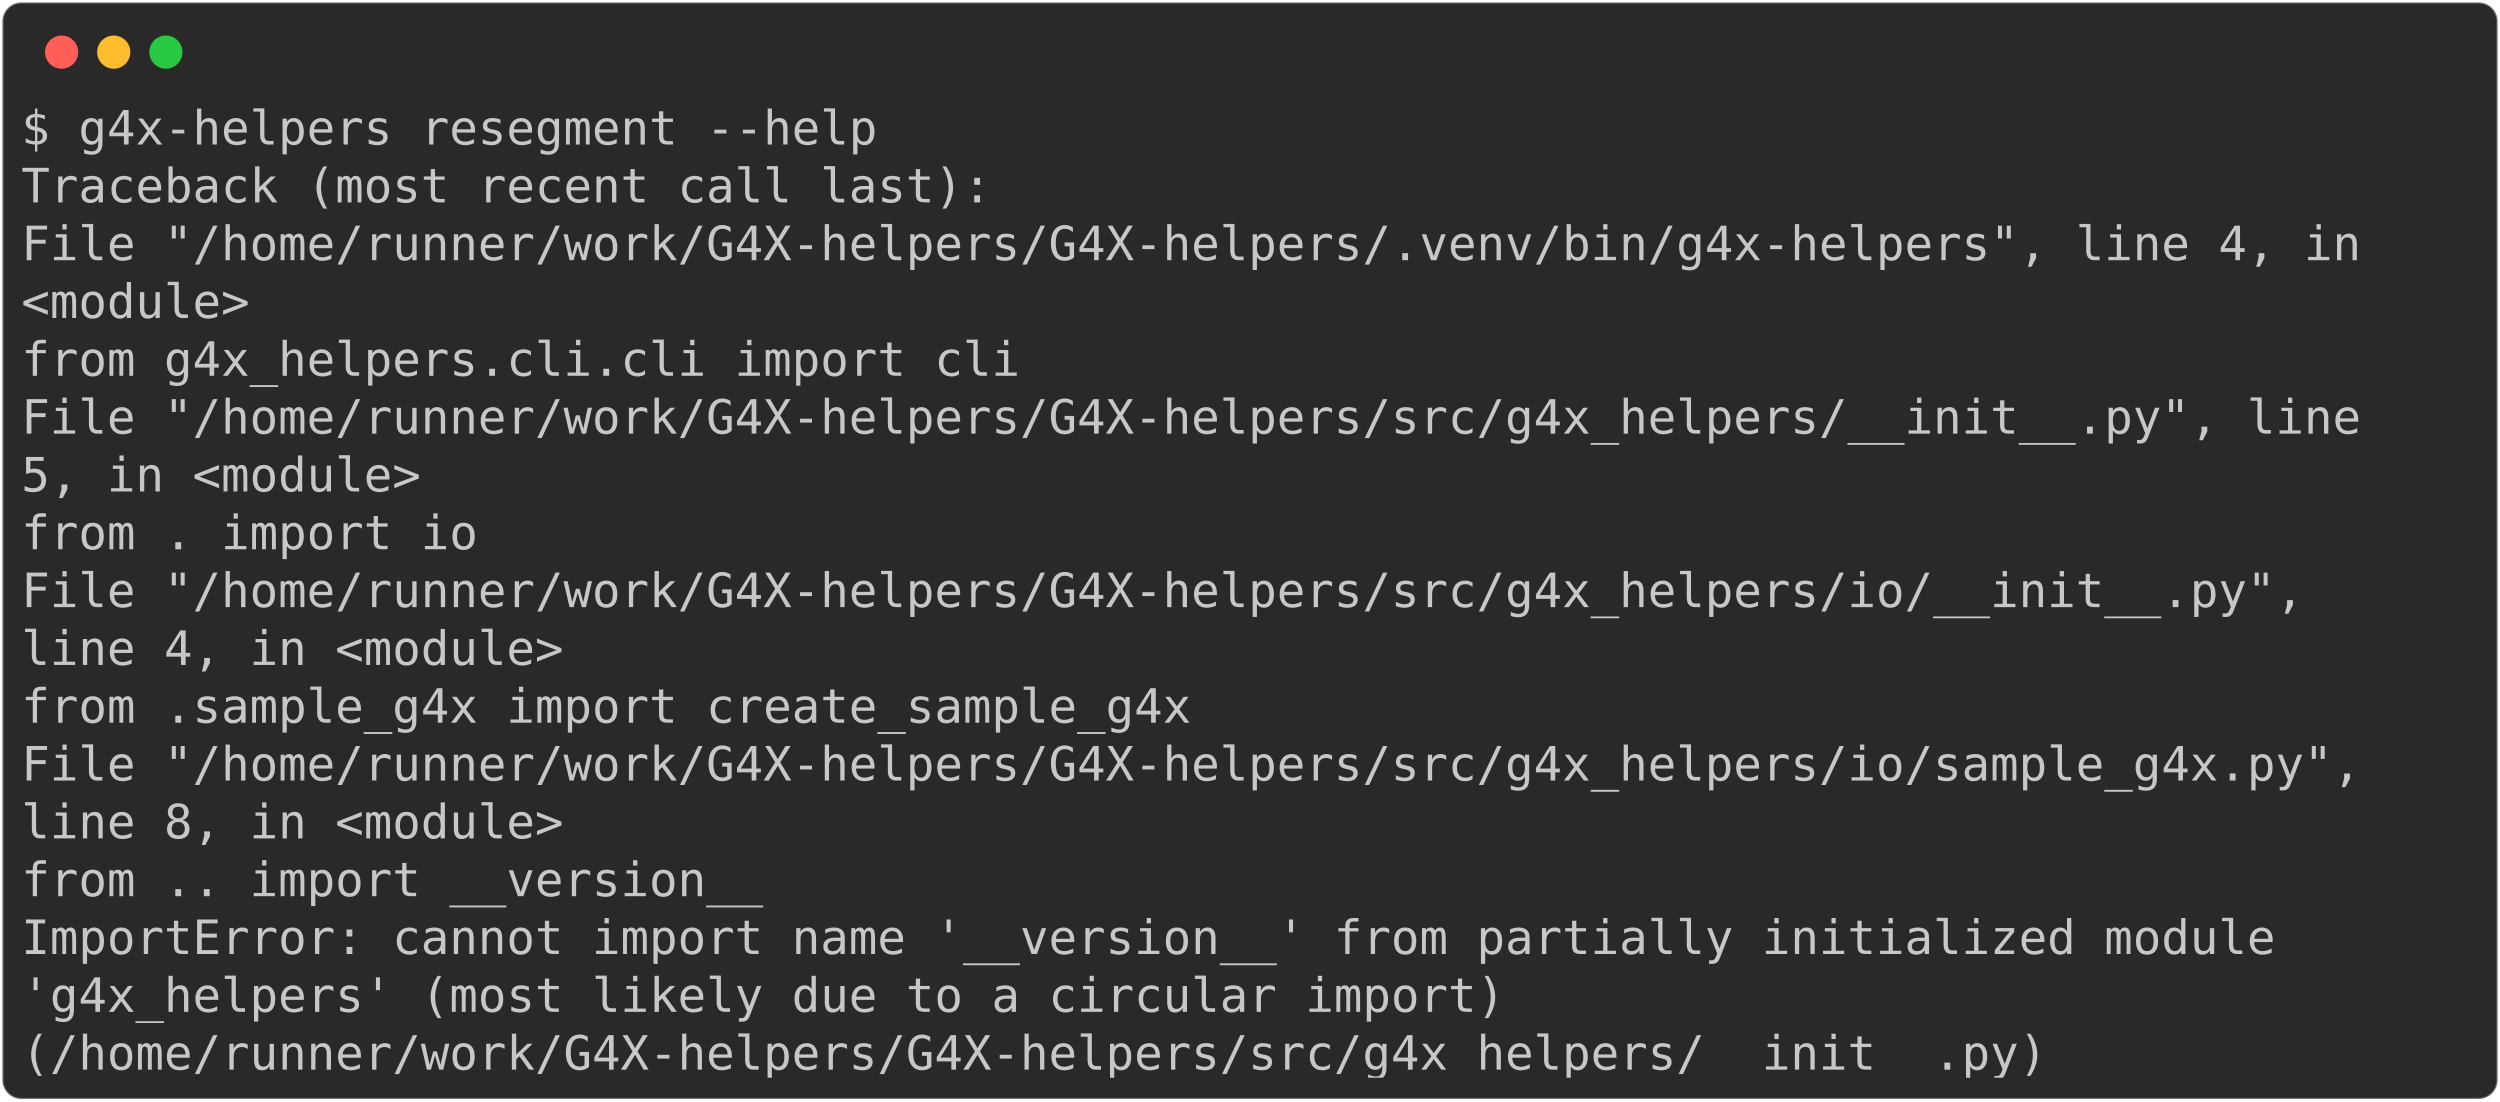
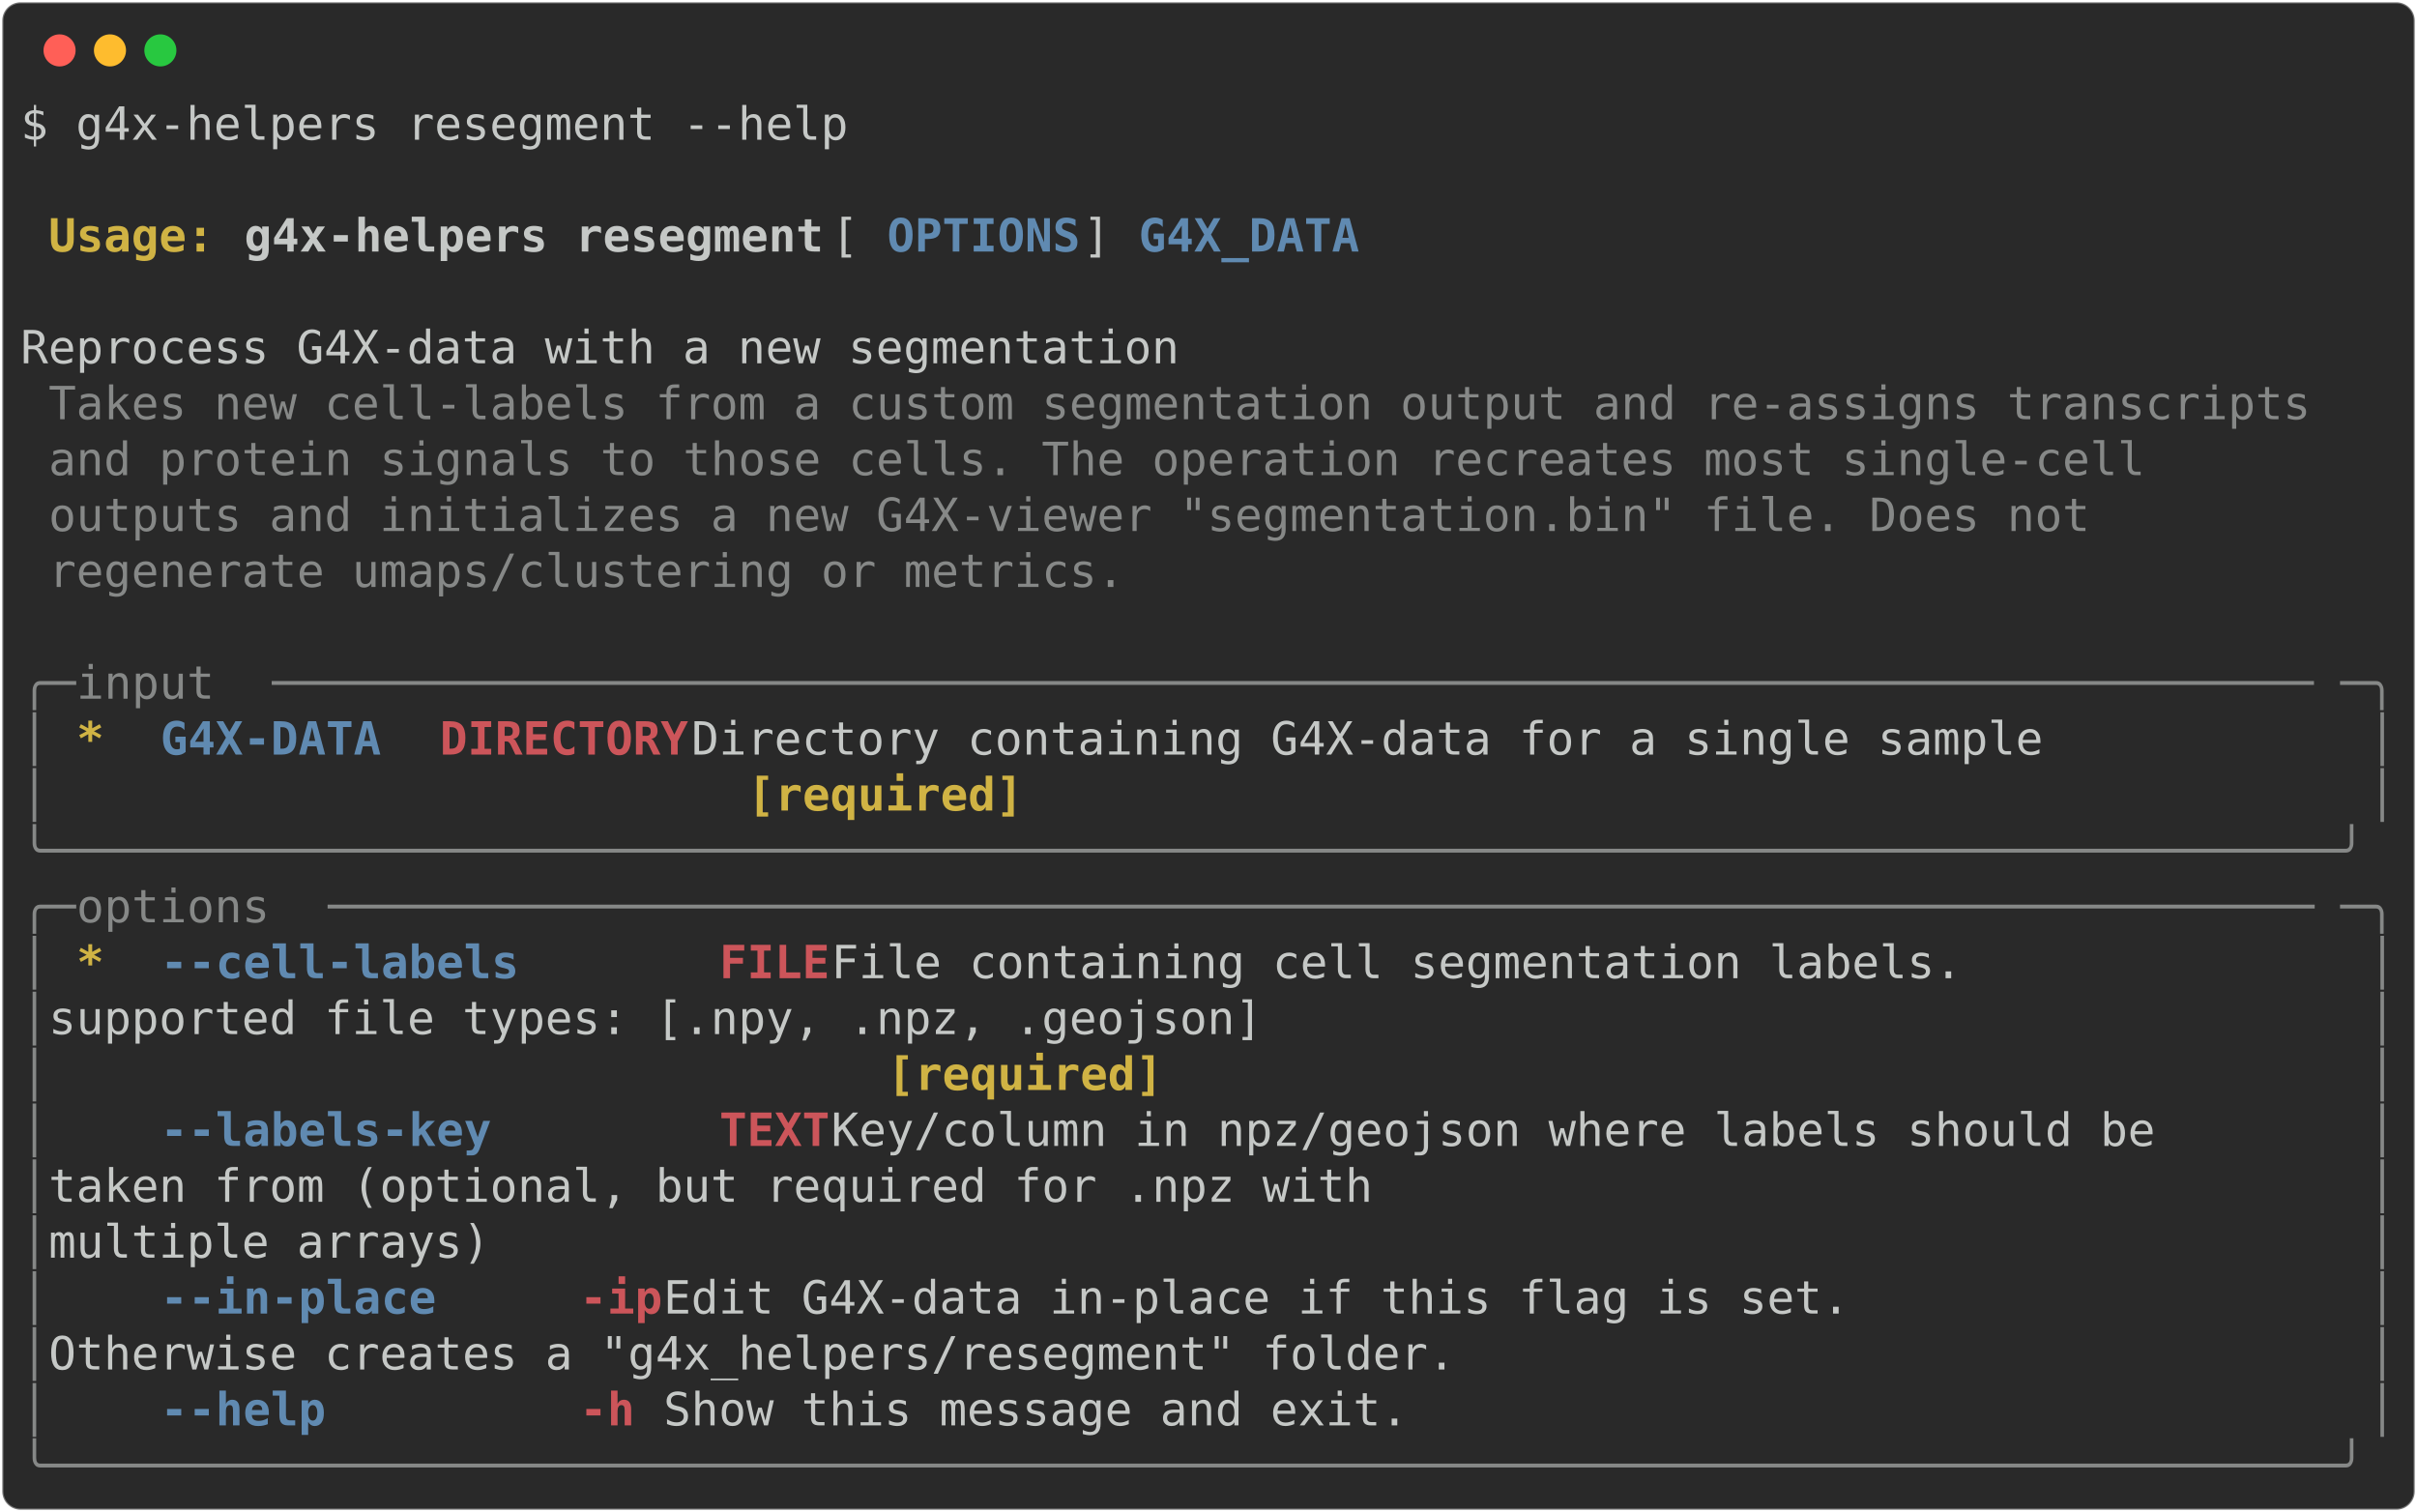
- <svg xmlns="http://www.w3.org/2000/svg" class="rich-terminal" viewBox="0 0 1055 464.8">
+ <svg xmlns="http://www.w3.org/2000/svg" class="rich-terminal" viewBox="0 0 1055 660.0">
  <style>

    @font-face {
        font-family: "Fira Code";
        src: local("FiraCode-Regular"),
                url("https://cdnjs.cloudflare.com/ajax/libs/firacode/6.2.0/woff2/FiraCode-Regular.woff2") format("woff2"),
                url("https://cdnjs.cloudflare.com/ajax/libs/firacode/6.2.0/woff/FiraCode-Regular.woff") format("woff");
        font-style: normal;
        font-weight: 400;
    }
    @font-face {
        font-family: "Fira Code";
        src: local("FiraCode-Bold"),
                url("https://cdnjs.cloudflare.com/ajax/libs/firacode/6.2.0/woff2/FiraCode-Bold.woff2") format("woff2"),
                url("https://cdnjs.cloudflare.com/ajax/libs/firacode/6.2.0/woff/FiraCode-Bold.woff") format("woff");
        font-style: bold;
        font-weight: 700;
    }

-     .terminal-4232223219-matrix {
+     .terminal-3764508238-matrix {
        font-family: Fira Code, monospace;
        font-size: 20px;
        line-height: 24.4px;
        font-variant-east-asian: full-width;
    }

-     .terminal-4232223219-title {
+     .terminal-3764508238-title {
        font-size: 18px;
        font-weight: bold;
        font-family: arial;
    }

-     .terminal-4232223219-r1 { fill: #c5c8c6 }
+     .terminal-3764508238-r1 { fill: #c5c8c6 }
+ .terminal-3764508238-r2 { fill: #d0b344;font-weight: bold }
+ .terminal-3764508238-r3 { fill: #c5c8c6;font-weight: bold }
+ .terminal-3764508238-r4 { fill: #608ab1;font-weight: bold }
+ .terminal-3764508238-r5 { fill: #868887 }
+ .terminal-3764508238-r6 { fill: #cc555a;font-weight: bold }
    </style>
  <defs>
-     <clipPath id="terminal-4232223219-clip-terminal">
-       <rect x="0" y="0" width="1036.0" height="413.8" />
-     </clipPath>
-     <clipPath id="terminal-4232223219-line-0">
+     <clipPath id="terminal-3764508238-clip-terminal">
+       <rect x="0" y="0" width="1036.0" height="609.0" />
+     </clipPath>
+     <clipPath id="terminal-3764508238-line-0">
      <rect x="0" y="1.5" width="1037" height="24.65" />
    </clipPath>
-     <clipPath id="terminal-4232223219-line-1">
+     <clipPath id="terminal-3764508238-line-1">
      <rect x="0" y="25.9" width="1037" height="24.65" />
    </clipPath>
-     <clipPath id="terminal-4232223219-line-2">
+     <clipPath id="terminal-3764508238-line-2">
      <rect x="0" y="50.3" width="1037" height="24.65" />
    </clipPath>
-     <clipPath id="terminal-4232223219-line-3">
+     <clipPath id="terminal-3764508238-line-3">
      <rect x="0" y="74.7" width="1037" height="24.65" />
    </clipPath>
-     <clipPath id="terminal-4232223219-line-4">
+     <clipPath id="terminal-3764508238-line-4">
      <rect x="0" y="99.1" width="1037" height="24.65" />
    </clipPath>
-     <clipPath id="terminal-4232223219-line-5">
+     <clipPath id="terminal-3764508238-line-5">
      <rect x="0" y="123.5" width="1037" height="24.65" />
    </clipPath>
-     <clipPath id="terminal-4232223219-line-6">
+     <clipPath id="terminal-3764508238-line-6">
      <rect x="0" y="147.9" width="1037" height="24.65" />
    </clipPath>
-     <clipPath id="terminal-4232223219-line-7">
+     <clipPath id="terminal-3764508238-line-7">
      <rect x="0" y="172.3" width="1037" height="24.65" />
    </clipPath>
-     <clipPath id="terminal-4232223219-line-8">
+     <clipPath id="terminal-3764508238-line-8">
      <rect x="0" y="196.7" width="1037" height="24.65" />
    </clipPath>
-     <clipPath id="terminal-4232223219-line-9">
+     <clipPath id="terminal-3764508238-line-9">
      <rect x="0" y="221.1" width="1037" height="24.65" />
    </clipPath>
-     <clipPath id="terminal-4232223219-line-10">
+     <clipPath id="terminal-3764508238-line-10">
      <rect x="0" y="245.5" width="1037" height="24.65" />
    </clipPath>
-     <clipPath id="terminal-4232223219-line-11">
+     <clipPath id="terminal-3764508238-line-11">
      <rect x="0" y="269.9" width="1037" height="24.65" />
    </clipPath>
-     <clipPath id="terminal-4232223219-line-12">
+     <clipPath id="terminal-3764508238-line-12">
      <rect x="0" y="294.3" width="1037" height="24.65" />
    </clipPath>
-     <clipPath id="terminal-4232223219-line-13">
+     <clipPath id="terminal-3764508238-line-13">
      <rect x="0" y="318.7" width="1037" height="24.65" />
    </clipPath>
-     <clipPath id="terminal-4232223219-line-14">
+     <clipPath id="terminal-3764508238-line-14">
      <rect x="0" y="343.1" width="1037" height="24.65" />
    </clipPath>
-     <clipPath id="terminal-4232223219-line-15">
+     <clipPath id="terminal-3764508238-line-15">
      <rect x="0" y="367.5" width="1037" height="24.65" />
    </clipPath>
+     <clipPath id="terminal-3764508238-line-16">
+       <rect x="0" y="391.9" width="1037" height="24.65" />
+     </clipPath>
+     <clipPath id="terminal-3764508238-line-17">
+       <rect x="0" y="416.3" width="1037" height="24.65" />
+     </clipPath>
+     <clipPath id="terminal-3764508238-line-18">
+       <rect x="0" y="440.7" width="1037" height="24.65" />
+     </clipPath>
+     <clipPath id="terminal-3764508238-line-19">
+       <rect x="0" y="465.1" width="1037" height="24.65" />
+     </clipPath>
+     <clipPath id="terminal-3764508238-line-20">
+       <rect x="0" y="489.5" width="1037" height="24.65" />
+     </clipPath>
+     <clipPath id="terminal-3764508238-line-21">
+       <rect x="0" y="513.9" width="1037" height="24.65" />
+     </clipPath>
+     <clipPath id="terminal-3764508238-line-22">
+       <rect x="0" y="538.3" width="1037" height="24.65" />
+     </clipPath>
+     <clipPath id="terminal-3764508238-line-23">
+       <rect x="0" y="562.7" width="1037" height="24.65" />
+     </clipPath>
  </defs>
-   <rect fill="#292929" stroke="rgba(255,255,255,0.35)" stroke-width="1" x="1" y="1" width="1053" height="462.8" rx="8" />
+   <rect fill="#292929" stroke="rgba(255,255,255,0.35)" stroke-width="1" x="1" y="1" width="1053" height="658" rx="8" />
  <g transform="translate(26,22)">
    <circle cx="0" cy="0" r="7" fill="#ff5f57" />
    <circle cx="22" cy="0" r="7" fill="#febc2e" />
    <circle cx="44" cy="0" r="7" fill="#28c840" />
  </g>
-   <g transform="translate(9, 41)" clip-path="url(#terminal-4232223219-clip-terminal)">
-     <g class="terminal-4232223219-matrix">
-       <text class="terminal-4232223219-r1" x="0" y="20" textLength="366" clip-path="url(#terminal-4232223219-line-0)">$ g4x-helpers resegment --help</text>
-       <text class="terminal-4232223219-r1" x="1037" y="20" textLength="12.2" clip-path="url(#terminal-4232223219-line-0)">
- </text>
-       <text class="terminal-4232223219-r1" x="0" y="44.4" textLength="414.8" clip-path="url(#terminal-4232223219-line-1)">Traceback (most recent call last):</text>
-       <text class="terminal-4232223219-r1" x="1037" y="44.4" textLength="12.2" clip-path="url(#terminal-4232223219-line-1)">
- </text>
-       <text class="terminal-4232223219-r1" x="0" y="68.8" textLength="1037" clip-path="url(#terminal-4232223219-line-2)">  File "/home/runner/work/G4X-helpers/G4X-helpers/.venv/bin/g4x-helpers", line 4, in </text>
-       <text class="terminal-4232223219-r1" x="1037" y="68.8" textLength="12.2" clip-path="url(#terminal-4232223219-line-2)">
- </text>
-       <text class="terminal-4232223219-r1" x="0" y="93.2" textLength="97.6" clip-path="url(#terminal-4232223219-line-3)">&lt;module&gt;</text>
-       <text class="terminal-4232223219-r1" x="1037" y="93.2" textLength="12.2" clip-path="url(#terminal-4232223219-line-3)">
- </text>
-       <text class="terminal-4232223219-r1" x="0" y="117.6" textLength="475.8" clip-path="url(#terminal-4232223219-line-4)">    from g4x_helpers.cli.cli import cli</text>
-       <text class="terminal-4232223219-r1" x="1037" y="117.6" textLength="12.2" clip-path="url(#terminal-4232223219-line-4)">
- </text>
-       <text class="terminal-4232223219-r1" x="0" y="142" textLength="1037" clip-path="url(#terminal-4232223219-line-5)">  File "/home/runner/work/G4X-helpers/G4X-helpers/src/g4x_helpers/__init__.py", line </text>
-       <text class="terminal-4232223219-r1" x="1037" y="142" textLength="12.2" clip-path="url(#terminal-4232223219-line-5)">
- </text>
-       <text class="terminal-4232223219-r1" x="0" y="166.4" textLength="170.8" clip-path="url(#terminal-4232223219-line-6)">5, in &lt;module&gt;</text>
-       <text class="terminal-4232223219-r1" x="1037" y="166.4" textLength="12.2" clip-path="url(#terminal-4232223219-line-6)">
- </text>
-       <text class="terminal-4232223219-r1" x="0" y="190.8" textLength="244" clip-path="url(#terminal-4232223219-line-7)">    from . import io</text>
-       <text class="terminal-4232223219-r1" x="1037" y="190.8" textLength="12.2" clip-path="url(#terminal-4232223219-line-7)">
- </text>
-       <text class="terminal-4232223219-r1" x="0" y="215.2" textLength="1012.6" clip-path="url(#terminal-4232223219-line-8)">  File "/home/runner/work/G4X-helpers/G4X-helpers/src/g4x_helpers/io/__init__.py", </text>
-       <text class="terminal-4232223219-r1" x="1037" y="215.2" textLength="12.2" clip-path="url(#terminal-4232223219-line-8)">
- </text>
-       <text class="terminal-4232223219-r1" x="0" y="239.6" textLength="231.8" clip-path="url(#terminal-4232223219-line-9)">line 4, in &lt;module&gt;</text>
-       <text class="terminal-4232223219-r1" x="1037" y="239.6" textLength="12.2" clip-path="url(#terminal-4232223219-line-9)">
- </text>
-       <text class="terminal-4232223219-r1" x="0" y="264" textLength="549" clip-path="url(#terminal-4232223219-line-10)">    from .sample_g4x import create_sample_g4x</text>
-       <text class="terminal-4232223219-r1" x="1037" y="264" textLength="12.2" clip-path="url(#terminal-4232223219-line-10)">
- </text>
-       <text class="terminal-4232223219-r1" x="0" y="288.4" textLength="1037" clip-path="url(#terminal-4232223219-line-11)">  File "/home/runner/work/G4X-helpers/G4X-helpers/src/g4x_helpers/io/sample_g4x.py", </text>
-       <text class="terminal-4232223219-r1" x="1037" y="288.4" textLength="12.2" clip-path="url(#terminal-4232223219-line-11)">
- </text>
-       <text class="terminal-4232223219-r1" x="0" y="312.8" textLength="231.8" clip-path="url(#terminal-4232223219-line-12)">line 8, in &lt;module&gt;</text>
-       <text class="terminal-4232223219-r1" x="1037" y="312.8" textLength="12.2" clip-path="url(#terminal-4232223219-line-12)">
- </text>
-       <text class="terminal-4232223219-r1" x="0" y="337.2" textLength="366" clip-path="url(#terminal-4232223219-line-13)">    from .. import __version__</text>
-       <text class="terminal-4232223219-r1" x="1037" y="337.2" textLength="12.2" clip-path="url(#terminal-4232223219-line-13)">
- </text>
-       <text class="terminal-4232223219-r1" x="0" y="361.6" textLength="976" clip-path="url(#terminal-4232223219-line-14)">ImportError: cannot import name '__version__' from partially initialized module </text>
-       <text class="terminal-4232223219-r1" x="1037" y="361.6" textLength="12.2" clip-path="url(#terminal-4232223219-line-14)">
- </text>
-       <text class="terminal-4232223219-r1" x="0" y="386" textLength="646.6" clip-path="url(#terminal-4232223219-line-15)">'g4x_helpers' (most likely due to a circular import) </text>
-       <text class="terminal-4232223219-r1" x="1037" y="386" textLength="12.2" clip-path="url(#terminal-4232223219-line-15)">
- </text>
-       <text class="terminal-4232223219-r1" x="0" y="410.4" textLength="866.2" clip-path="url(#terminal-4232223219-line-16)">(/home/runner/work/G4X-helpers/G4X-helpers/src/g4x_helpers/__init__.py)</text>
-       <text class="terminal-4232223219-r1" x="1037" y="410.4" textLength="12.2" clip-path="url(#terminal-4232223219-line-16)">
+   <g transform="translate(9, 41)" clip-path="url(#terminal-3764508238-clip-terminal)">
+     <g class="terminal-3764508238-matrix">
+       <text class="terminal-3764508238-r1" x="0" y="20" textLength="366" clip-path="url(#terminal-3764508238-line-0)">$ g4x-helpers resegment --help</text>
+       <text class="terminal-3764508238-r1" x="1037" y="20" textLength="12.2" clip-path="url(#terminal-3764508238-line-0)">
+ </text>
+       <text class="terminal-3764508238-r1" x="1037" y="44.4" textLength="12.2" clip-path="url(#terminal-3764508238-line-1)">
+ </text>
+       <text class="terminal-3764508238-r2" x="12.2" y="68.8" textLength="73.2" clip-path="url(#terminal-3764508238-line-2)">Usage:</text>
+       <text class="terminal-3764508238-r3" x="97.6" y="68.8" textLength="256.2" clip-path="url(#terminal-3764508238-line-2)">g4x-helpers resegment</text>
+       <text class="terminal-3764508238-r1" x="353.8" y="68.8" textLength="24.4" clip-path="url(#terminal-3764508238-line-2)"> [</text>
+       <text class="terminal-3764508238-r4" x="378.2" y="68.8" textLength="85.4" clip-path="url(#terminal-3764508238-line-2)">OPTIONS</text>
+       <text class="terminal-3764508238-r1" x="463.6" y="68.8" textLength="24.4" clip-path="url(#terminal-3764508238-line-2)">] </text>
+       <text class="terminal-3764508238-r4" x="488" y="68.8" textLength="97.6" clip-path="url(#terminal-3764508238-line-2)">G4X_DATA</text>
+       <text class="terminal-3764508238-r1" x="1037" y="68.8" textLength="12.2" clip-path="url(#terminal-3764508238-line-2)">
+ </text>
+       <text class="terminal-3764508238-r1" x="1037" y="93.2" textLength="12.2" clip-path="url(#terminal-3764508238-line-3)">
+ </text>
+       <text class="terminal-3764508238-r1" x="0" y="117.6" textLength="1037" clip-path="url(#terminal-3764508238-line-4)"> Reprocess G4X-data with a new segmentation                                          </text>
+       <text class="terminal-3764508238-r1" x="1037" y="117.6" textLength="12.2" clip-path="url(#terminal-3764508238-line-4)">
+ </text>
+       <text class="terminal-3764508238-r5" x="12.2" y="142" textLength="1012.6" clip-path="url(#terminal-3764508238-line-5)">Takes new cell-labels from a custom segmentation output and re-assigns transcripts </text>
+       <text class="terminal-3764508238-r1" x="1037" y="142" textLength="12.2" clip-path="url(#terminal-3764508238-line-5)">
+ </text>
+       <text class="terminal-3764508238-r5" x="12.2" y="166.4" textLength="939.4" clip-path="url(#terminal-3764508238-line-6)">and protein signals to those cells. The operation recreates most single-cell </text>
+       <text class="terminal-3764508238-r1" x="1037" y="166.4" textLength="12.2" clip-path="url(#terminal-3764508238-line-6)">
+ </text>
+       <text class="terminal-3764508238-r5" x="12.2" y="190.8" textLength="915" clip-path="url(#terminal-3764508238-line-7)">outputs and initializes a new G4X-viewer "segmentation.bin" file. Does not </text>
+       <text class="terminal-3764508238-r1" x="1037" y="190.8" textLength="12.2" clip-path="url(#terminal-3764508238-line-7)">
+ </text>
+       <text class="terminal-3764508238-r5" x="12.2" y="215.2" textLength="475.8" clip-path="url(#terminal-3764508238-line-8)">regenerate umaps/clustering or metrics.</text>
+       <text class="terminal-3764508238-r1" x="1037" y="215.2" textLength="12.2" clip-path="url(#terminal-3764508238-line-8)">
+ </text>
+       <text class="terminal-3764508238-r1" x="1037" y="239.6" textLength="12.2" clip-path="url(#terminal-3764508238-line-9)">
+ </text>
+       <text class="terminal-3764508238-r5" x="0" y="264" textLength="24.4" clip-path="url(#terminal-3764508238-line-10)">╭─</text>
+       <text class="terminal-3764508238-r5" x="24.4" y="264" textLength="85.4" clip-path="url(#terminal-3764508238-line-10)"> input </text>
+       <text class="terminal-3764508238-r5" x="109.8" y="264" textLength="902.8" clip-path="url(#terminal-3764508238-line-10)">──────────────────────────────────────────────────────────────────────────</text>
+       <text class="terminal-3764508238-r5" x="1012.6" y="264" textLength="24.4" clip-path="url(#terminal-3764508238-line-10)">─╮</text>
+       <text class="terminal-3764508238-r1" x="1037" y="264" textLength="12.2" clip-path="url(#terminal-3764508238-line-10)">
+ </text>
+       <text class="terminal-3764508238-r5" x="0" y="288.4" textLength="12.2" clip-path="url(#terminal-3764508238-line-11)">│</text>
+       <text class="terminal-3764508238-r2" x="24.4" y="288.4" textLength="12.2" clip-path="url(#terminal-3764508238-line-11)">*</text>
+       <text class="terminal-3764508238-r4" x="61" y="288.4" textLength="97.6" clip-path="url(#terminal-3764508238-line-11)">G4X-DATA</text>
+       <text class="terminal-3764508238-r6" x="183" y="288.4" textLength="109.8" clip-path="url(#terminal-3764508238-line-11)">DIRECTORY</text>
+       <text class="terminal-3764508238-r1" x="292.8" y="288.4" textLength="732" clip-path="url(#terminal-3764508238-line-11)">  Directory containing G4X-data for a single sample         </text>
+       <text class="terminal-3764508238-r5" x="1024.8" y="288.4" textLength="12.2" clip-path="url(#terminal-3764508238-line-11)">│</text>
+       <text class="terminal-3764508238-r1" x="1037" y="288.4" textLength="12.2" clip-path="url(#terminal-3764508238-line-11)">
+ </text>
+       <text class="terminal-3764508238-r5" x="0" y="312.8" textLength="12.2" clip-path="url(#terminal-3764508238-line-12)">│</text>
+       <text class="terminal-3764508238-r2" x="317.2" y="312.8" textLength="122" clip-path="url(#terminal-3764508238-line-12)">[required]</text>
+       <text class="terminal-3764508238-r5" x="1024.8" y="312.8" textLength="12.2" clip-path="url(#terminal-3764508238-line-12)">│</text>
+       <text class="terminal-3764508238-r1" x="1037" y="312.8" textLength="12.2" clip-path="url(#terminal-3764508238-line-12)">
+ </text>
+       <text class="terminal-3764508238-r5" x="0" y="337.2" textLength="1037" clip-path="url(#terminal-3764508238-line-13)">╰───────────────────────────────────────────────────────────────────────────────────╯</text>
+       <text class="terminal-3764508238-r1" x="1037" y="337.2" textLength="12.2" clip-path="url(#terminal-3764508238-line-13)">
+ </text>
+       <text class="terminal-3764508238-r5" x="0" y="361.6" textLength="24.4" clip-path="url(#terminal-3764508238-line-14)">╭─</text>
+       <text class="terminal-3764508238-r5" x="24.4" y="361.6" textLength="109.8" clip-path="url(#terminal-3764508238-line-14)"> options </text>
+       <text class="terminal-3764508238-r5" x="134.2" y="361.6" textLength="878.4" clip-path="url(#terminal-3764508238-line-14)">────────────────────────────────────────────────────────────────────────</text>
+       <text class="terminal-3764508238-r5" x="1012.6" y="361.6" textLength="24.4" clip-path="url(#terminal-3764508238-line-14)">─╮</text>
+       <text class="terminal-3764508238-r1" x="1037" y="361.6" textLength="12.2" clip-path="url(#terminal-3764508238-line-14)">
+ </text>
+       <text class="terminal-3764508238-r5" x="0" y="386" textLength="12.2" clip-path="url(#terminal-3764508238-line-15)">│</text>
+       <text class="terminal-3764508238-r2" x="24.4" y="386" textLength="12.2" clip-path="url(#terminal-3764508238-line-15)">*</text>
+       <text class="terminal-3764508238-r4" x="61" y="386" textLength="158.6" clip-path="url(#terminal-3764508238-line-15)">--cell-labels</text>
+       <text class="terminal-3764508238-r6" x="305" y="386" textLength="48.8" clip-path="url(#terminal-3764508238-line-15)">FILE</text>
+       <text class="terminal-3764508238-r1" x="353.8" y="386" textLength="671" clip-path="url(#terminal-3764508238-line-15)">  File containing cell segmentation labels.            </text>
+       <text class="terminal-3764508238-r5" x="1024.8" y="386" textLength="12.2" clip-path="url(#terminal-3764508238-line-15)">│</text>
+       <text class="terminal-3764508238-r1" x="1037" y="386" textLength="12.2" clip-path="url(#terminal-3764508238-line-15)">
+ </text>
+       <text class="terminal-3764508238-r5" x="0" y="410.4" textLength="12.2" clip-path="url(#terminal-3764508238-line-16)">│</text>
+       <text class="terminal-3764508238-r1" x="12.2" y="410.4" textLength="1012.6" clip-path="url(#terminal-3764508238-line-16)">                              supported file types: [.npy, .npz, .geojson]         </text>
+       <text class="terminal-3764508238-r5" x="1024.8" y="410.4" textLength="12.2" clip-path="url(#terminal-3764508238-line-16)">│</text>
+       <text class="terminal-3764508238-r1" x="1037" y="410.4" textLength="12.2" clip-path="url(#terminal-3764508238-line-16)">
+ </text>
+       <text class="terminal-3764508238-r5" x="0" y="434.8" textLength="12.2" clip-path="url(#terminal-3764508238-line-17)">│</text>
+       <text class="terminal-3764508238-r2" x="378.2" y="434.8" textLength="122" clip-path="url(#terminal-3764508238-line-17)">[required]</text>
+       <text class="terminal-3764508238-r5" x="1024.8" y="434.8" textLength="12.2" clip-path="url(#terminal-3764508238-line-17)">│</text>
+       <text class="terminal-3764508238-r1" x="1037" y="434.8" textLength="12.2" clip-path="url(#terminal-3764508238-line-17)">
+ </text>
+       <text class="terminal-3764508238-r5" x="0" y="459.2" textLength="12.2" clip-path="url(#terminal-3764508238-line-18)">│</text>
+       <text class="terminal-3764508238-r4" x="61" y="459.2" textLength="158.6" clip-path="url(#terminal-3764508238-line-18)">--labels-key </text>
+       <text class="terminal-3764508238-r6" x="305" y="459.2" textLength="48.8" clip-path="url(#terminal-3764508238-line-18)">TEXT</text>
+       <text class="terminal-3764508238-r1" x="353.8" y="459.2" textLength="671" clip-path="url(#terminal-3764508238-line-18)">  Key/column in npz/geojson where labels should be     </text>
+       <text class="terminal-3764508238-r5" x="1024.8" y="459.2" textLength="12.2" clip-path="url(#terminal-3764508238-line-18)">│</text>
+       <text class="terminal-3764508238-r1" x="1037" y="459.2" textLength="12.2" clip-path="url(#terminal-3764508238-line-18)">
+ </text>
+       <text class="terminal-3764508238-r5" x="0" y="483.6" textLength="12.2" clip-path="url(#terminal-3764508238-line-19)">│</text>
+       <text class="terminal-3764508238-r1" x="12.2" y="483.6" textLength="1012.6" clip-path="url(#terminal-3764508238-line-19)">                              taken from (optional, but required for .npz with     </text>
+       <text class="terminal-3764508238-r5" x="1024.8" y="483.6" textLength="12.2" clip-path="url(#terminal-3764508238-line-19)">│</text>
+       <text class="terminal-3764508238-r1" x="1037" y="483.6" textLength="12.2" clip-path="url(#terminal-3764508238-line-19)">
+ </text>
+       <text class="terminal-3764508238-r5" x="0" y="508" textLength="12.2" clip-path="url(#terminal-3764508238-line-20)">│</text>
+       <text class="terminal-3764508238-r1" x="12.2" y="508" textLength="1012.6" clip-path="url(#terminal-3764508238-line-20)">                              multiple arrays)                                     </text>
+       <text class="terminal-3764508238-r5" x="1024.8" y="508" textLength="12.2" clip-path="url(#terminal-3764508238-line-20)">│</text>
+       <text class="terminal-3764508238-r1" x="1037" y="508" textLength="12.2" clip-path="url(#terminal-3764508238-line-20)">
+ </text>
+       <text class="terminal-3764508238-r5" x="0" y="532.4" textLength="12.2" clip-path="url(#terminal-3764508238-line-21)">│</text>
+       <text class="terminal-3764508238-r4" x="61" y="532.4" textLength="158.6" clip-path="url(#terminal-3764508238-line-21)">--in-place   </text>
+       <text class="terminal-3764508238-r6" x="244" y="532.4" textLength="36.6" clip-path="url(#terminal-3764508238-line-21)">-ip</text>
+       <text class="terminal-3764508238-r1" x="280.6" y="532.4" textLength="744.2" clip-path="url(#terminal-3764508238-line-21)">        Edit G4X-data in-place if this flag is set.          </text>
+       <text class="terminal-3764508238-r5" x="1024.8" y="532.4" textLength="12.2" clip-path="url(#terminal-3764508238-line-21)">│</text>
+       <text class="terminal-3764508238-r1" x="1037" y="532.4" textLength="12.2" clip-path="url(#terminal-3764508238-line-21)">
+ </text>
+       <text class="terminal-3764508238-r5" x="0" y="556.8" textLength="12.2" clip-path="url(#terminal-3764508238-line-22)">│</text>
+       <text class="terminal-3764508238-r1" x="12.2" y="556.8" textLength="1012.6" clip-path="url(#terminal-3764508238-line-22)">                              Otherwise creates a "g4x_helpers/resegment" folder.  </text>
+       <text class="terminal-3764508238-r5" x="1024.8" y="556.8" textLength="12.2" clip-path="url(#terminal-3764508238-line-22)">│</text>
+       <text class="terminal-3764508238-r1" x="1037" y="556.8" textLength="12.2" clip-path="url(#terminal-3764508238-line-22)">
+ </text>
+       <text class="terminal-3764508238-r5" x="0" y="581.2" textLength="12.2" clip-path="url(#terminal-3764508238-line-23)">│</text>
+       <text class="terminal-3764508238-r4" x="61" y="581.2" textLength="158.6" clip-path="url(#terminal-3764508238-line-23)">--help       </text>
+       <text class="terminal-3764508238-r6" x="244" y="581.2" textLength="36.6" clip-path="url(#terminal-3764508238-line-23)">-h </text>
+       <text class="terminal-3764508238-r1" x="280.6" y="581.2" textLength="744.2" clip-path="url(#terminal-3764508238-line-23)">        Show this message and exit.                          </text>
+       <text class="terminal-3764508238-r5" x="1024.8" y="581.2" textLength="12.2" clip-path="url(#terminal-3764508238-line-23)">│</text>
+       <text class="terminal-3764508238-r1" x="1037" y="581.2" textLength="12.2" clip-path="url(#terminal-3764508238-line-23)">
+ </text>
+       <text class="terminal-3764508238-r5" x="0" y="605.6" textLength="1037" clip-path="url(#terminal-3764508238-line-24)">╰───────────────────────────────────────────────────────────────────────────────────╯</text>
+       <text class="terminal-3764508238-r1" x="1037" y="605.6" textLength="12.2" clip-path="url(#terminal-3764508238-line-24)">
</text>
    </g>
  </g>
</svg>
